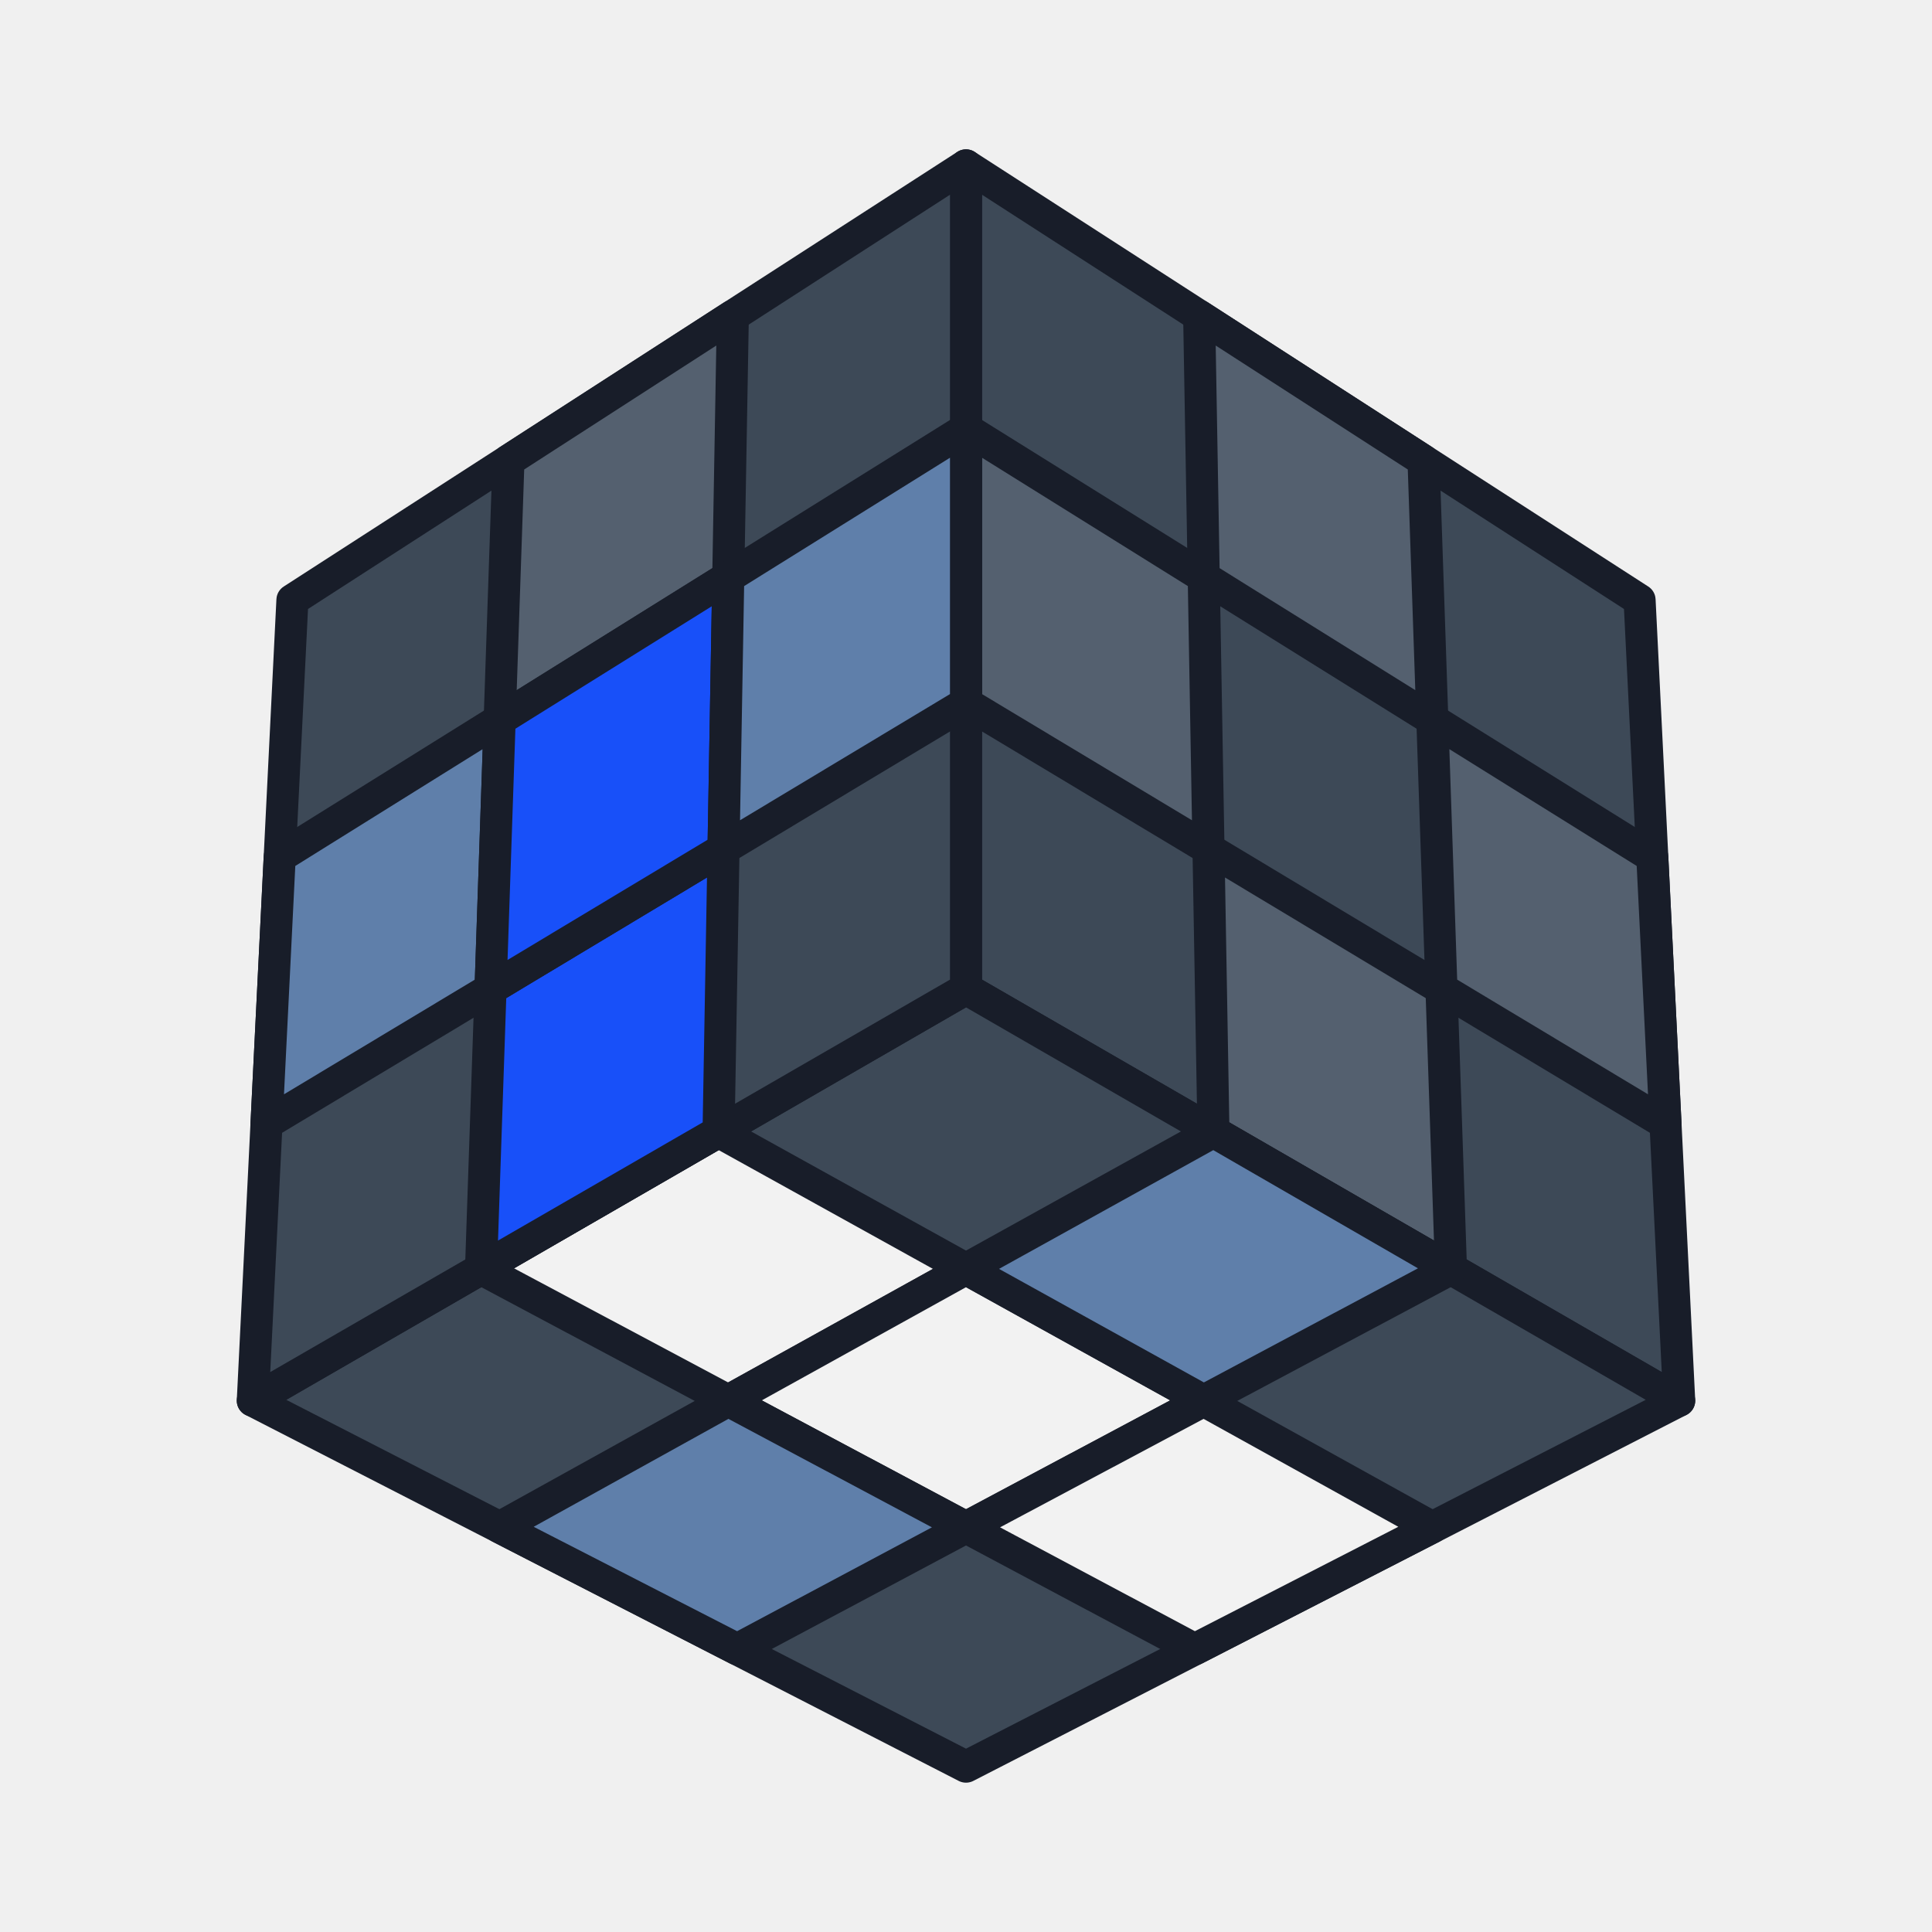
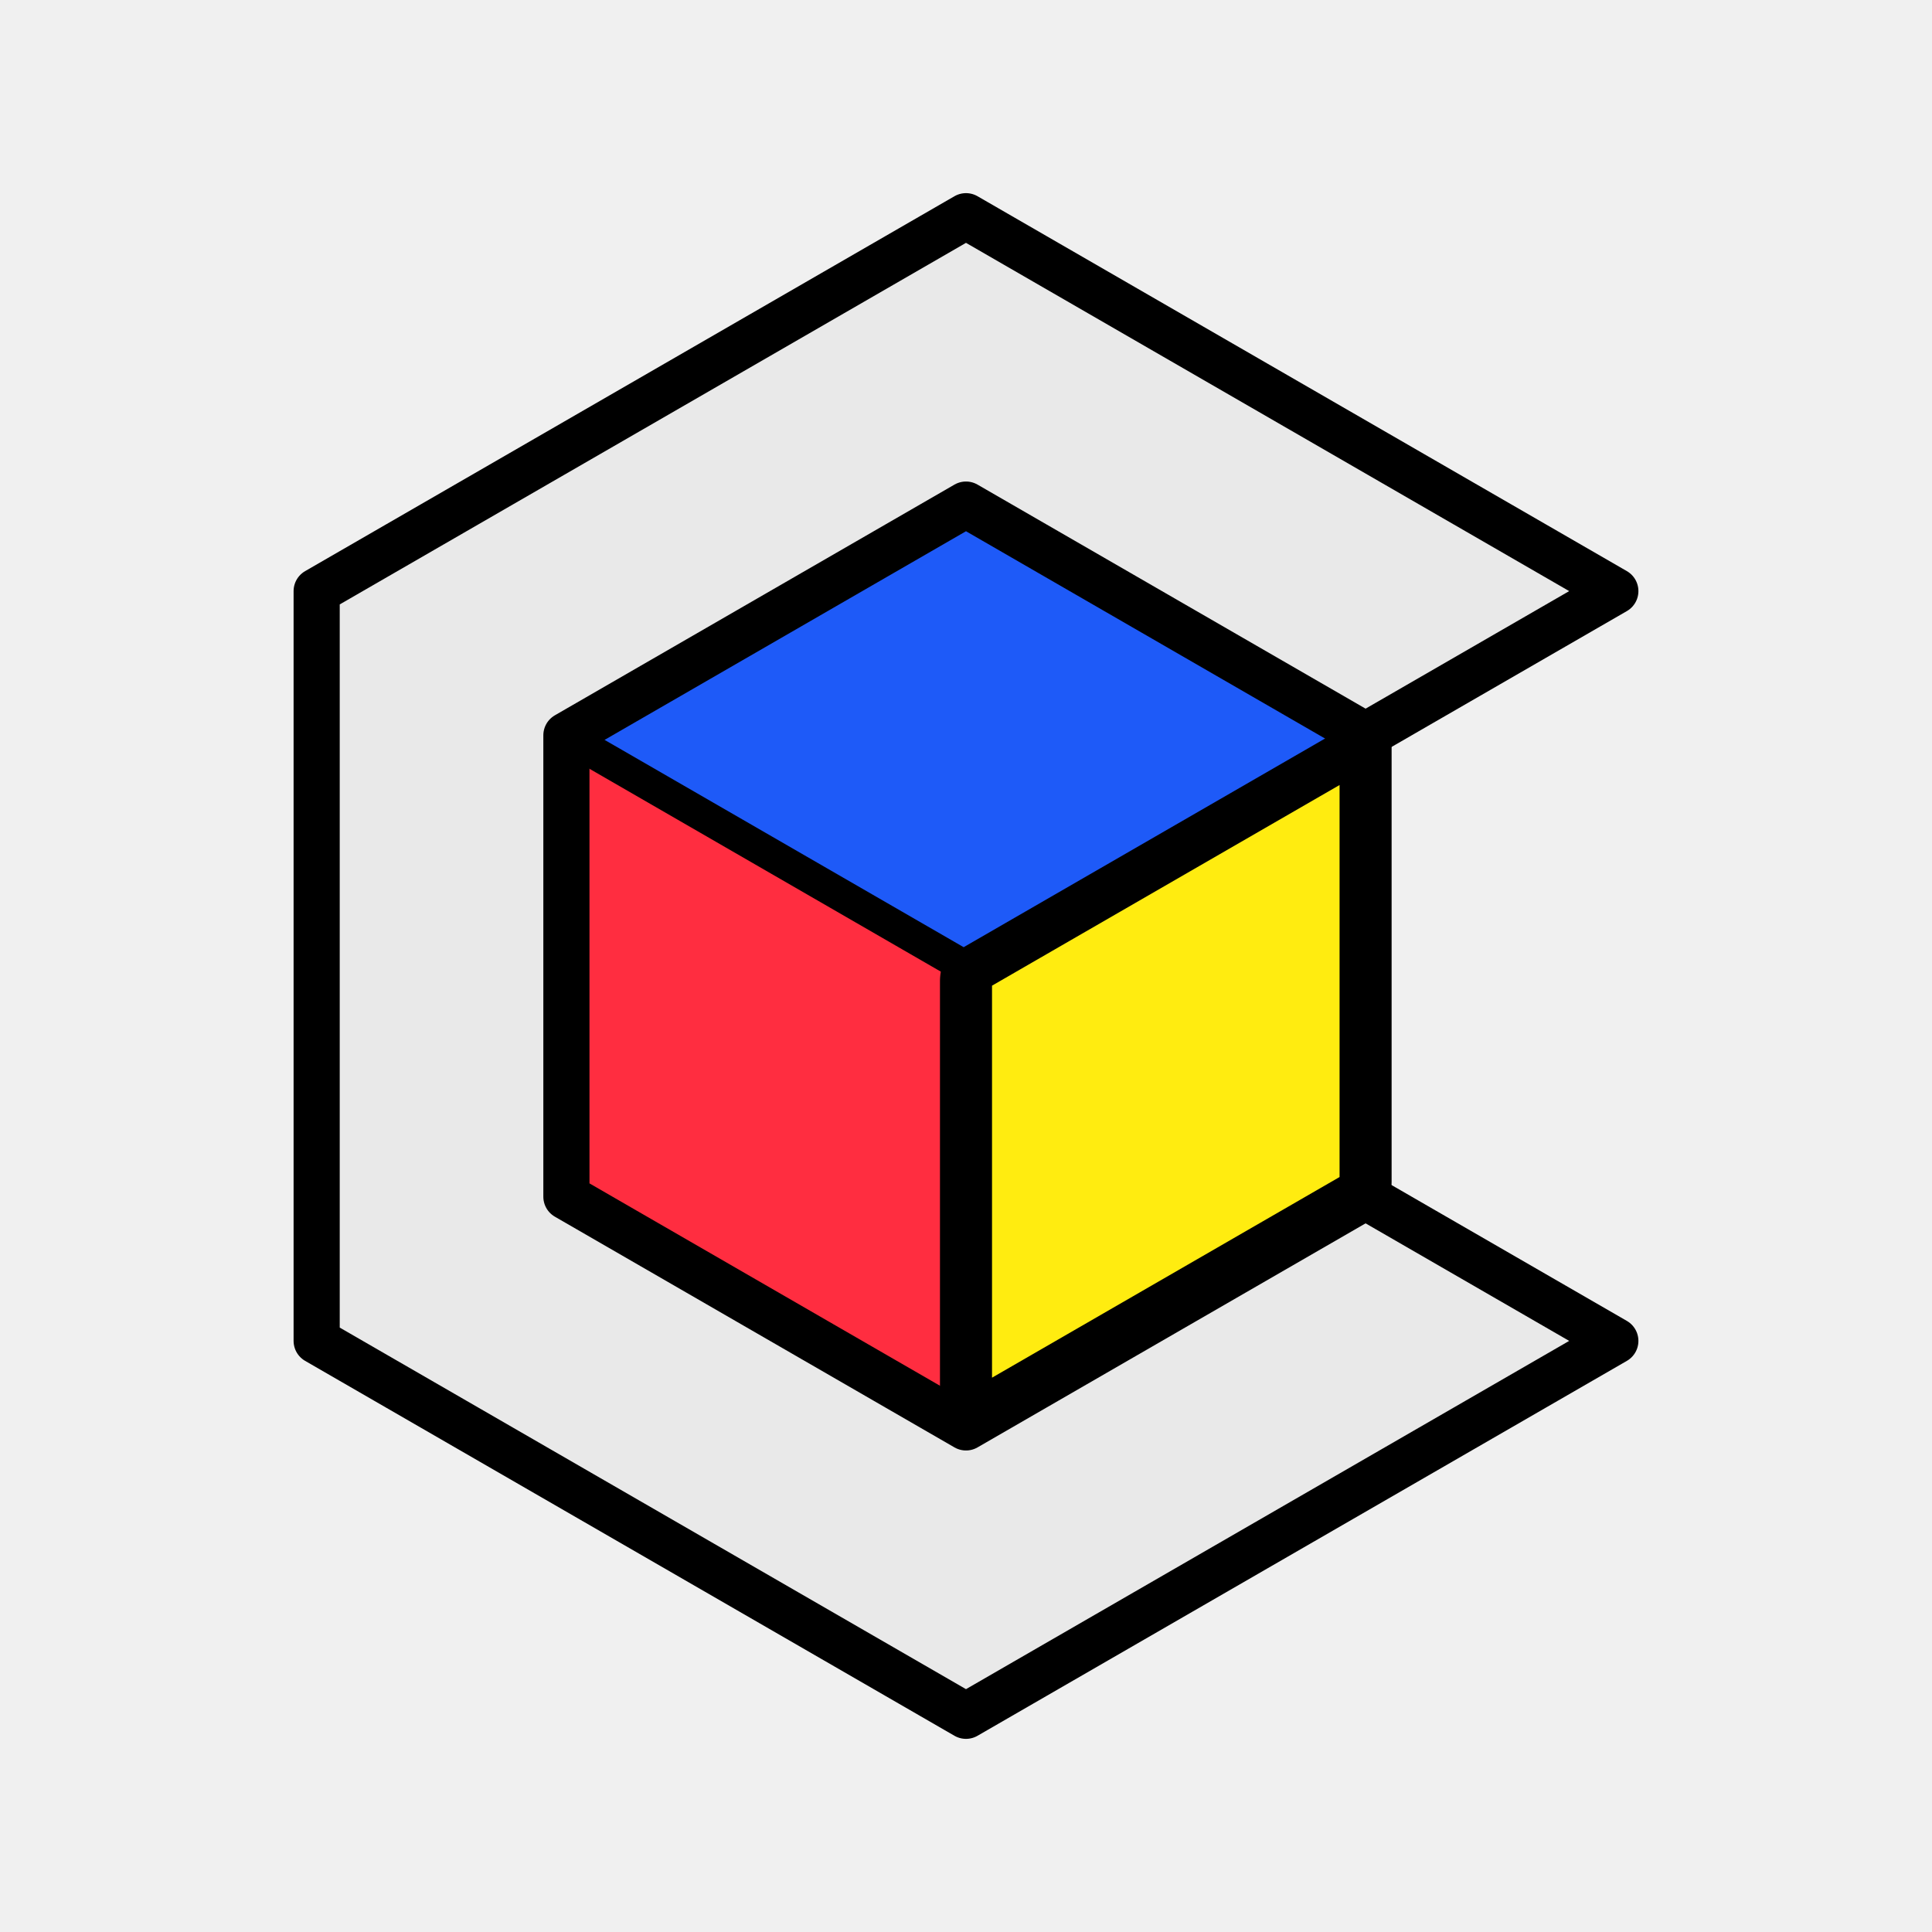
- <svg xmlns="http://www.w3.org/2000/svg" width="720" height="720" viewBox="0 0 190.5 190.5" version="1.1" id="svg5">
-   <defs id="defs2" />
-   <g id="layer1" style="display:none">
-     <rect style="display:inline;fill:#181d29;fill-opacity:1;stroke-width:0.265" id="rect141" width="190.5" height="190.5" x="0" y="0" />
-   </g>
-   <g id="layer4">
-     <g id="g8985" transform="matrix(1.127812,0,0,1.127812,-14.14212,7.280614)" style="stroke:#181d29;stroke-width:2.801;stroke-linejoin:round;stroke-miterlimit:4;stroke-dasharray:none;stroke-opacity:1">
-       <g id="g8135" style="stroke:#181d29;stroke-width:2.801;stroke-linejoin:round;stroke-miterlimit:4;stroke-dasharray:none;stroke-opacity:1">
-         <path id="rect8076-0" style="fill:#3d4957;fill-opacity:1;fill-rule:evenodd;stroke:#181d29;stroke-width:2.801;stroke-linecap:round;stroke-linejoin:round;stroke-miterlimit:4;stroke-dasharray:none;stroke-opacity:1" d="m 96.995,8 58.89,38 3.464,70 -62.354,-36 z" />
-         <path id="rect8130-56" style="fill:#54606f;fill-opacity:1;fill-rule:evenodd;stroke:#181d29;stroke-width:2.801;stroke-linecap:round;stroke-linejoin:round;stroke-miterlimit:4;stroke-dasharray:none;stroke-opacity:1" d="m 117.38,21.154 19.615,12.658 0.77,22.65 L 117.779,44 Z" />
-         <path id="rect8130-2-7" style="display:inline;fill:#54606f;fill-opacity:1;fill-rule:evenodd;stroke:#181d29;stroke-width:2.801;stroke-linecap:round;stroke-linejoin:round;stroke-miterlimit:4;stroke-dasharray:none;stroke-opacity:1" d="M 96.995,31.04 117.779,44 118.195,67.76 96.995,55.02 Z" />
-         <path id="rect8130-5-7" style="display:inline;fill:#54606f;fill-opacity:1;fill-rule:evenodd;stroke:#181d29;stroke-width:2.801;stroke-linecap:round;stroke-linejoin:round;stroke-miterlimit:4;stroke-dasharray:none;stroke-opacity:1" d="M 137.765,56.462 156.996,68.453 158.15,91.769 138.564,80 Z" />
-         <path id="rect8130-7-3" style="display:inline;fill:#54606f;fill-opacity:1;fill-rule:evenodd;stroke:#181d29;stroke-width:2.801;stroke-linecap:round;stroke-linejoin:round;stroke-miterlimit:4;stroke-dasharray:none;stroke-opacity:1" d="M 118.195,67.76 138.564,80 139.395,104.48 118.628,92.49 Z" />
+ <svg xmlns="http://www.w3.org/2000/svg" width="100%" height="100%" viewBox="0 0 1080 1080" version="1.1" xml:space="preserve" style="fill-rule:evenodd;clip-rule:evenodd;stroke-linecap:round;stroke-linejoin:round;stroke-miterlimit:1.5;">
+   <g transform="matrix(1,0,0,1,0,-1213.87)">
+     <g id="PFP" transform="matrix(1,0,0,1,0,1213.87)">
+       <rect x="0" y="0" width="1080" height="1080" style="fill:none;" />
+       <g id="Logo" transform="matrix(1.61207,0,0,1.61207,-297.657,-266.035)">
+         <g transform="matrix(0.69282,0.4,-4.44089e-17,0.92376,103.923,100)">
+           <rect x="400" y="173.205" width="200" height="173.205" style="fill:rgb(255,45,64);stroke:black;stroke-width:15.14px;" />
+         </g>
+         <g transform="matrix(0.69282,-0.4,4.44089e-17,0.92376,103.923,100)">
+           <rect x="600" y="692.82" width="200" height="173.205" style="fill:rgb(255,236,16);stroke:black;stroke-width:26.05px;" />
+         </g>
+         <g transform="matrix(0.69282,-0.4,0.8,0.46188,103.923,100)">
+           <rect x="-200" y="519.615" width="200" height="173.205" style="fill:rgb(30,90,248);stroke:black;stroke-width:15.14px;" />
+         </g>
+         <path d="M744.782,370L519.615,240L294.449,370L294.449,630L519.615,760L744.782,630L658.179,580L519.615,660L381.051,580L381.051,420L519.615,340L658.179,420L744.782,370Z" style="fill:rgb(233,233,233);stroke:black;stroke-width:16px;" />
      </g>
-       <g id="g8151" style="stroke:#181d29;stroke-width:2.801;stroke-linejoin:round;stroke-miterlimit:4;stroke-dasharray:none;stroke-opacity:1">
-         <path id="rect8080-4" style="fill:#3d4957;fill-opacity:1;fill-rule:evenodd;stroke:#181d29;stroke-width:2.801;stroke-linecap:round;stroke-linejoin:round;stroke-miterlimit:4;stroke-dasharray:none;stroke-opacity:1" d="M 34.641,116 96.995,80 159.349,116 96.995,148 Z" />
-         <path id="rect8082-9" style="fill:#f2f2f2;fill-opacity:1;fill-rule:evenodd;stroke:#181d29;stroke-width:2.801;stroke-linecap:round;stroke-linejoin:round;stroke-miterlimit:4;stroke-dasharray:none;stroke-opacity:1" d="M 54.594,104.48 75.362,92.49 96.995,104.48 76.21,116 Z" />
-         <path id="rect8082-9-7" style="fill:#f2f2f2;fill-opacity:1;fill-rule:evenodd;stroke:#181d29;stroke-width:2.801;stroke-linecap:round;stroke-linejoin:round;stroke-miterlimit:4;stroke-dasharray:none;stroke-opacity:1" d="M 76.21,116 96.995,104.48 117.779,116 96.995,127.077 Z" />
-         <path id="rect8082-9-1" style="fill:#f2f2f2;fill-opacity:1;fill-rule:evenodd;stroke:#181d29;stroke-width:2.801;stroke-linecap:round;stroke-linejoin:round;stroke-miterlimit:4;stroke-dasharray:none;stroke-opacity:1" d="M 96.995,127.077 117.779,116 l 19.986,11.077 -20.77,10.659 z" />
-         <path id="rect8130-2-4-4" style="display:inline;fill:#5f7faa;fill-opacity:1;fill-rule:evenodd;stroke:#181d29;stroke-width:2.801;stroke-linecap:round;stroke-linejoin:round;stroke-miterlimit:4;stroke-dasharray:none;stroke-opacity:1" d="M 56.225,127.077 76.21,116 96.995,127.077 76.995,137.736 Z" />
-         <path id="rect8130-5-5-0" style="display:inline;fill:#5f7faa;fill-opacity:1;fill-rule:evenodd;stroke:#181d29;stroke-width:2.801;stroke-linecap:round;stroke-linejoin:round;stroke-miterlimit:4;stroke-dasharray:none;stroke-opacity:1" d="M 96.995,104.48 118.628,92.49 139.395,104.48 117.779,116 Z" />
-       </g>
-       <g id="g8143" style="stroke:#181d29;stroke-width:2.801;stroke-linejoin:round;stroke-miterlimit:4;stroke-dasharray:none;stroke-opacity:1">
-         <path id="rect8078-8" style="fill:#3d4957;fill-opacity:1;fill-rule:evenodd;stroke:#181d29;stroke-width:2.801;stroke-linecap:round;stroke-linejoin:round;stroke-miterlimit:4;stroke-dasharray:none;stroke-opacity:1" d="M 38.105,46 96.995,8 V 80 L 34.641,116 Z" />
-         <path id="rect8130-29-6" style="display:inline;fill:#54606f;fill-opacity:1;fill-rule:evenodd;stroke:#181d29;stroke-width:2.801;stroke-linecap:round;stroke-linejoin:round;stroke-miterlimit:4;stroke-dasharray:none;stroke-opacity:1" d="M 56.994,33.811 76.61,21.154 76.21,44 56.225,56.462 Z" />
-         <path id="rect8130-2-0-7" style="display:inline;fill:#5f7faa;fill-opacity:1;fill-rule:evenodd;stroke:#181d29;stroke-width:2.801;stroke-linecap:round;stroke-linejoin:round;stroke-miterlimit:4;stroke-dasharray:none;stroke-opacity:1" d="M 36.994,68.453 56.225,56.462 55.426,80 35.84,91.769 Z" />
-         <path id="rect8130-2-0-7-9" style="display:inline;fill:#1850f9;fill-opacity:1;fill-rule:evenodd;stroke:#181d29;stroke-width:2.801;stroke-linecap:round;stroke-linejoin:round;stroke-miterlimit:4;stroke-dasharray:none;stroke-opacity:1" d="M 55.426,80 75.795,67.76 75.362,92.49 54.594,104.48 Z" />
-         <path id="rect8130-2-0-7-9-2" style="display:inline;fill:#1850f9;fill-opacity:1;fill-rule:evenodd;stroke:#181d29;stroke-width:2.801;stroke-linecap:round;stroke-linejoin:round;stroke-miterlimit:4;stroke-dasharray:none;stroke-opacity:1" d="M 56.225,56.462 76.21,44 75.795,67.76 55.426,80 Z" />
-         <path id="rect8130-5-6-5" style="display:inline;fill:#5f7faa;fill-opacity:1;fill-rule:evenodd;stroke:#181d29;stroke-width:2.801;stroke-linecap:round;stroke-linejoin:round;stroke-miterlimit:4;stroke-dasharray:none;stroke-opacity:1" d="m 76.21,44 20.785,-12.96 V 55.02 L 75.794,67.76 Z" />
-       </g>
-     </g>
-     <g id="g54423" transform="matrix(0.8768963,0,0,0.8768963,11.72563,9.60209)" style="display:none;stroke:#181d29;stroke-width:2.716;stroke-miterlimit:4;stroke-dasharray:none;stroke-opacity:1">
-       <g id="g8432" style="stroke:#181d29;stroke-width:2.716;stroke-linecap:round;stroke-linejoin:round;stroke-miterlimit:4;stroke-dasharray:none;stroke-opacity:1" transform="translate(-1.744997)">
-         <path id="rect8076" style="opacity:1;fill:#2d3a47;fill-opacity:1;fill-rule:evenodd;stroke:#181d29;stroke-width:2.716;stroke-linecap:round;stroke-linejoin:round;stroke-miterlimit:4;stroke-dasharray:none;stroke-opacity:1" d="m 96.995,8 58.89,38 3.464,70 -62.354,-36 z" />
-         <path id="rect8130" style="opacity:1;fill:#54606f;fill-opacity:1;fill-rule:evenodd;stroke:#181d29;stroke-width:2.716;stroke-linecap:round;stroke-linejoin:round;stroke-miterlimit:4;stroke-dasharray:none;stroke-opacity:1" d="m 117.38,21.154 19.615,12.658 0.77,22.65 L 117.779,44 Z" />
-         <path id="rect8130-2" style="display:inline;fill:#54606f;fill-opacity:1;fill-rule:evenodd;stroke:#181d29;stroke-width:2.716;stroke-linecap:round;stroke-linejoin:round;stroke-miterlimit:4;stroke-dasharray:none;stroke-opacity:1" d="M 96.995,31.04 117.779,44 118.195,67.76 96.995,55.02 Z" />
-         <path id="rect8130-5" style="display:inline;fill:#54606f;fill-opacity:1;fill-rule:evenodd;stroke:#181d29;stroke-width:2.716;stroke-linecap:round;stroke-linejoin:round;stroke-miterlimit:4;stroke-dasharray:none;stroke-opacity:1" d="M 137.765,56.462 156.996,68.453 158.15,91.769 138.564,80 Z" />
-         <path id="rect8130-7" style="display:inline;fill:#54606f;fill-opacity:1;fill-rule:evenodd;stroke:#181d29;stroke-width:2.716;stroke-linecap:round;stroke-linejoin:round;stroke-miterlimit:4;stroke-dasharray:none;stroke-opacity:1" d="M 118.195,67.76 138.564,80 139.395,104.48 118.628,92.49 Z" />
-       </g>
-       <g id="g8491" style="stroke:#181d29;stroke-width:2.716;stroke-linecap:round;stroke-linejoin:round;stroke-miterlimit:4;stroke-dasharray:none;stroke-opacity:1" transform="translate(-1.744997)">
-         <path id="rect8080" style="opacity:1;fill:#3d4957;fill-opacity:1;fill-rule:evenodd;stroke:#181d29;stroke-width:2.716;stroke-linecap:round;stroke-linejoin:round;stroke-miterlimit:4;stroke-dasharray:none;stroke-opacity:1" d="M 34.641,116 96.995,80 159.349,116 96.995,148 Z" />
-         <path id="rect8082" style="opacity:1;fill:#f2f2f2;fill-opacity:1;fill-rule:evenodd;stroke:#181d29;stroke-width:2.716;stroke-linecap:round;stroke-linejoin:round;stroke-miterlimit:4;stroke-dasharray:none;stroke-opacity:1" d="m 54.594,104.48 20.768,-11.99 62.403,34.587 -20.77,10.659 z" />
-         <path id="rect8130-2-4" style="display:inline;fill:#5f7faa;fill-opacity:1;fill-rule:evenodd;stroke:#181d29;stroke-width:2.716;stroke-linecap:round;stroke-linejoin:round;stroke-miterlimit:4;stroke-dasharray:none;stroke-opacity:1" d="M 56.225,127.077 76.21,116 96.995,127.077 76.995,137.736 Z" />
-         <path id="rect8130-5-5" style="display:inline;fill:#5f7faa;fill-opacity:1;fill-rule:evenodd;stroke:#181d29;stroke-width:2.716;stroke-linecap:round;stroke-linejoin:round;stroke-miterlimit:4;stroke-dasharray:none;stroke-opacity:1" d="M 96.995,104.48 118.628,92.49 139.395,104.48 117.779,116 Z" />
-       </g>
-       <g id="g8462" style="stroke:#181d29;stroke-width:2.716;stroke-linecap:round;stroke-linejoin:round;stroke-miterlimit:4;stroke-dasharray:none;stroke-opacity:1" transform="translate(-1.744997)">
-         <path id="rect8078" style="opacity:1;fill:#3d4957;fill-opacity:1;fill-rule:evenodd;stroke:#181d29;stroke-width:2.716;stroke-linecap:round;stroke-linejoin:round;stroke-miterlimit:4;stroke-dasharray:none;stroke-opacity:1" d="M 38.105,46 96.995,8 V 80 L 34.641,116 Z" />
-         <path id="rect8106" style="opacity:1;fill:#1850f9;fill-opacity:1;fill-rule:evenodd;stroke:#181d29;stroke-width:2.716;stroke-linecap:round;stroke-linejoin:round;stroke-miterlimit:4;stroke-dasharray:none;stroke-opacity:1" d="M 56.225,56.462 76.21,44 75.362,92.49 54.594,104.48 Z" />
-         <path id="rect8130-29" style="display:inline;fill:#54606f;fill-opacity:1;fill-rule:evenodd;stroke:#181d29;stroke-width:2.716;stroke-linecap:round;stroke-linejoin:round;stroke-miterlimit:4;stroke-dasharray:none;stroke-opacity:1" d="M 56.994,33.811 76.61,21.154 76.21,44 56.225,56.462 Z" />
-         <path id="rect8130-2-0" style="display:inline;fill:#5f7faa;fill-opacity:1;fill-rule:evenodd;stroke:#181d29;stroke-width:2.716;stroke-linecap:round;stroke-linejoin:round;stroke-miterlimit:4;stroke-dasharray:none;stroke-opacity:1" d="M 36.994,68.453 56.225,56.462 55.426,80 35.84,91.769 Z" />
-         <path id="rect8130-5-6" style="display:inline;fill:#5f7faa;fill-opacity:1;fill-rule:evenodd;stroke:#181d29;stroke-width:2.716;stroke-linecap:round;stroke-linejoin:round;stroke-miterlimit:4;stroke-dasharray:none;stroke-opacity:1" d="M 76.21,44 96.995,31.04 V 55.02 L 75.794,67.76 Z" />
-       </g>
-     </g>
-     <path style="display:none;fill:none;stroke:#000000;stroke-width:0.794;stroke-linecap:butt;stroke-linejoin:miter;stroke-miterlimit:4;stroke-dasharray:none;stroke-opacity:1" d="M 96.995,148 34.641,116 96.995,80 159.349,116 Z" id="path7829" />
-     <path style="display:none;fill:none;stroke:#000000;stroke-width:0.794;stroke-linecap:butt;stroke-linejoin:miter;stroke-miterlimit:4;stroke-dasharray:none;stroke-opacity:1" d="M 34.641,116 38.105,46 96.995,8 V 80 Z" id="path7823" />
-     <path style="display:none;fill:none;stroke:#000000;stroke-width:0.794;stroke-linecap:butt;stroke-linejoin:miter;stroke-miterlimit:4;stroke-dasharray:none;stroke-opacity:1" d="M 96.995,80 V 8 L 155.885,46 159.349,116 Z" id="path7825" />
-   </g>
-   <g id="layer2" style="display:none">
-     <g id="g4802" transform="translate(-6.928202,-28)" style="display:inline">
-       <path style="fill:#41474d;fill-opacity:1;stroke:#000000;stroke-width:2;stroke-linecap:round;stroke-linejoin:round;stroke-miterlimit:4;stroke-dasharray:none;stroke-opacity:1" d="m 41.569,144 62.354,36 62.354,-36 -62.354,-36 z" id="path3072" />
-       <path style="fill:#ffffff;stroke:#000000;stroke-width:2;stroke-linecap:round;stroke-linejoin:round;stroke-miterlimit:4;stroke-dasharray:none;stroke-opacity:1" d="m 62.354,132 62.354,36 20.785,-12 -62.354,-36 z" id="path1691" />
-       <path style="fill:#b3b3b3;fill-opacity:1;stroke:#000000;stroke-width:2;stroke-linecap:round;stroke-linejoin:round;stroke-miterlimit:4;stroke-dasharray:none;stroke-opacity:1" d="M 62.354,156 83.138,168 103.923,156 83.138,144 Z" id="path1890" />
-       <path style="fill:#b3b3b3;fill-opacity:1;stroke:#000000;stroke-width:2;stroke-linecap:round;stroke-linejoin:round;stroke-miterlimit:4;stroke-dasharray:none;stroke-opacity:1" d="m 103.923,132 20.785,12 20.785,-12 -20.785,-12 z" id="path1890-6" />
-     </g>
-     <g id="g4789" transform="translate(-6.928202,-28)" style="display:inline">
-       <path style="fill:#393f44;fill-opacity:1;stroke:#000000;stroke-width:2;stroke-linecap:round;stroke-linejoin:round;stroke-miterlimit:4;stroke-dasharray:none;stroke-opacity:1" d="M 41.569,144 41.57,72 103.923,36 v 72 z" id="path3107" />
-       <path style="fill:#0000ff;stroke:#000000;stroke-width:2;stroke-linecap:round;stroke-linejoin:round;stroke-miterlimit:4;stroke-dasharray:none;stroke-opacity:1" d="m 62.354,132 2.31e-4,-48 20.784,-12 L 83.138,120 Z" id="path1198" />
-       <path style="fill:#b3b3b3;fill-opacity:1;stroke:#000000;stroke-width:2;stroke-linecap:round;stroke-linejoin:round;stroke-miterlimit:4;stroke-dasharray:none;stroke-opacity:1" d="M 83.139,96 103.923,84 v -24 l -20.784,12 z" id="path2224" />
-       <path style="fill:#b3b3b3;fill-opacity:1;stroke:#000000;stroke-width:2;stroke-linecap:round;stroke-linejoin:round;stroke-miterlimit:4;stroke-dasharray:none;stroke-opacity:1" d="M 41.569,120 62.354,108 l 1.16e-4,-24 -20.785,12 z" id="path2224-9" />
-       <path style="fill:#b3b3b3;fill-opacity:1;stroke:#000000;stroke-width:2;stroke-linecap:round;stroke-linejoin:round;stroke-miterlimit:4;stroke-dasharray:none;stroke-opacity:1" d="m 62.354,84 20.784,-12 5.8e-5,-24 -20.784,12 z" id="path2224-2" />
-     </g>
-     <g id="g4796" transform="translate(-6.928202,-28)" style="display:inline">
-       <path style="fill:#292c30;fill-opacity:1;stroke:#000000;stroke-width:2;stroke-linecap:round;stroke-linejoin:round;stroke-miterlimit:4;stroke-dasharray:none;stroke-opacity:1" d="M 166.277,72 V 144 L 103.923,108 V 36 Z" id="path3142" />
-       <path style="fill:#666666;fill-opacity:1;stroke:#000000;stroke-width:2;stroke-linecap:round;stroke-linejoin:round;stroke-miterlimit:4;stroke-dasharray:none;stroke-opacity:1" d="m 103.923,60 20.785,12 V 96 L 103.923,84 Z" id="path2445" />
-       <path style="fill:#666666;fill-opacity:1;stroke:#000000;stroke-width:2;stroke-linecap:round;stroke-linejoin:round;stroke-miterlimit:4;stroke-dasharray:none;stroke-opacity:1" d="m 124.708,96 20.785,12 v 24 l -20.785,-12 z" id="path2445-1" />
-       <path style="fill:#666666;fill-opacity:1;stroke:#000000;stroke-width:2;stroke-linecap:round;stroke-linejoin:round;stroke-miterlimit:4;stroke-dasharray:none;stroke-opacity:1" d="m 145.492,84 20.785,12 V 120 l -20.785,-12 z" id="path2445-5" />
-       <path style="fill:#666666;fill-opacity:1;stroke:#000000;stroke-width:2;stroke-linecap:round;stroke-linejoin:round;stroke-miterlimit:4;stroke-dasharray:none;stroke-opacity:1" d="m 124.708,48 20.785,12 v 24 l -20.785,-12 z" id="path2445-8" />
    </g>
  </g>
</svg>
